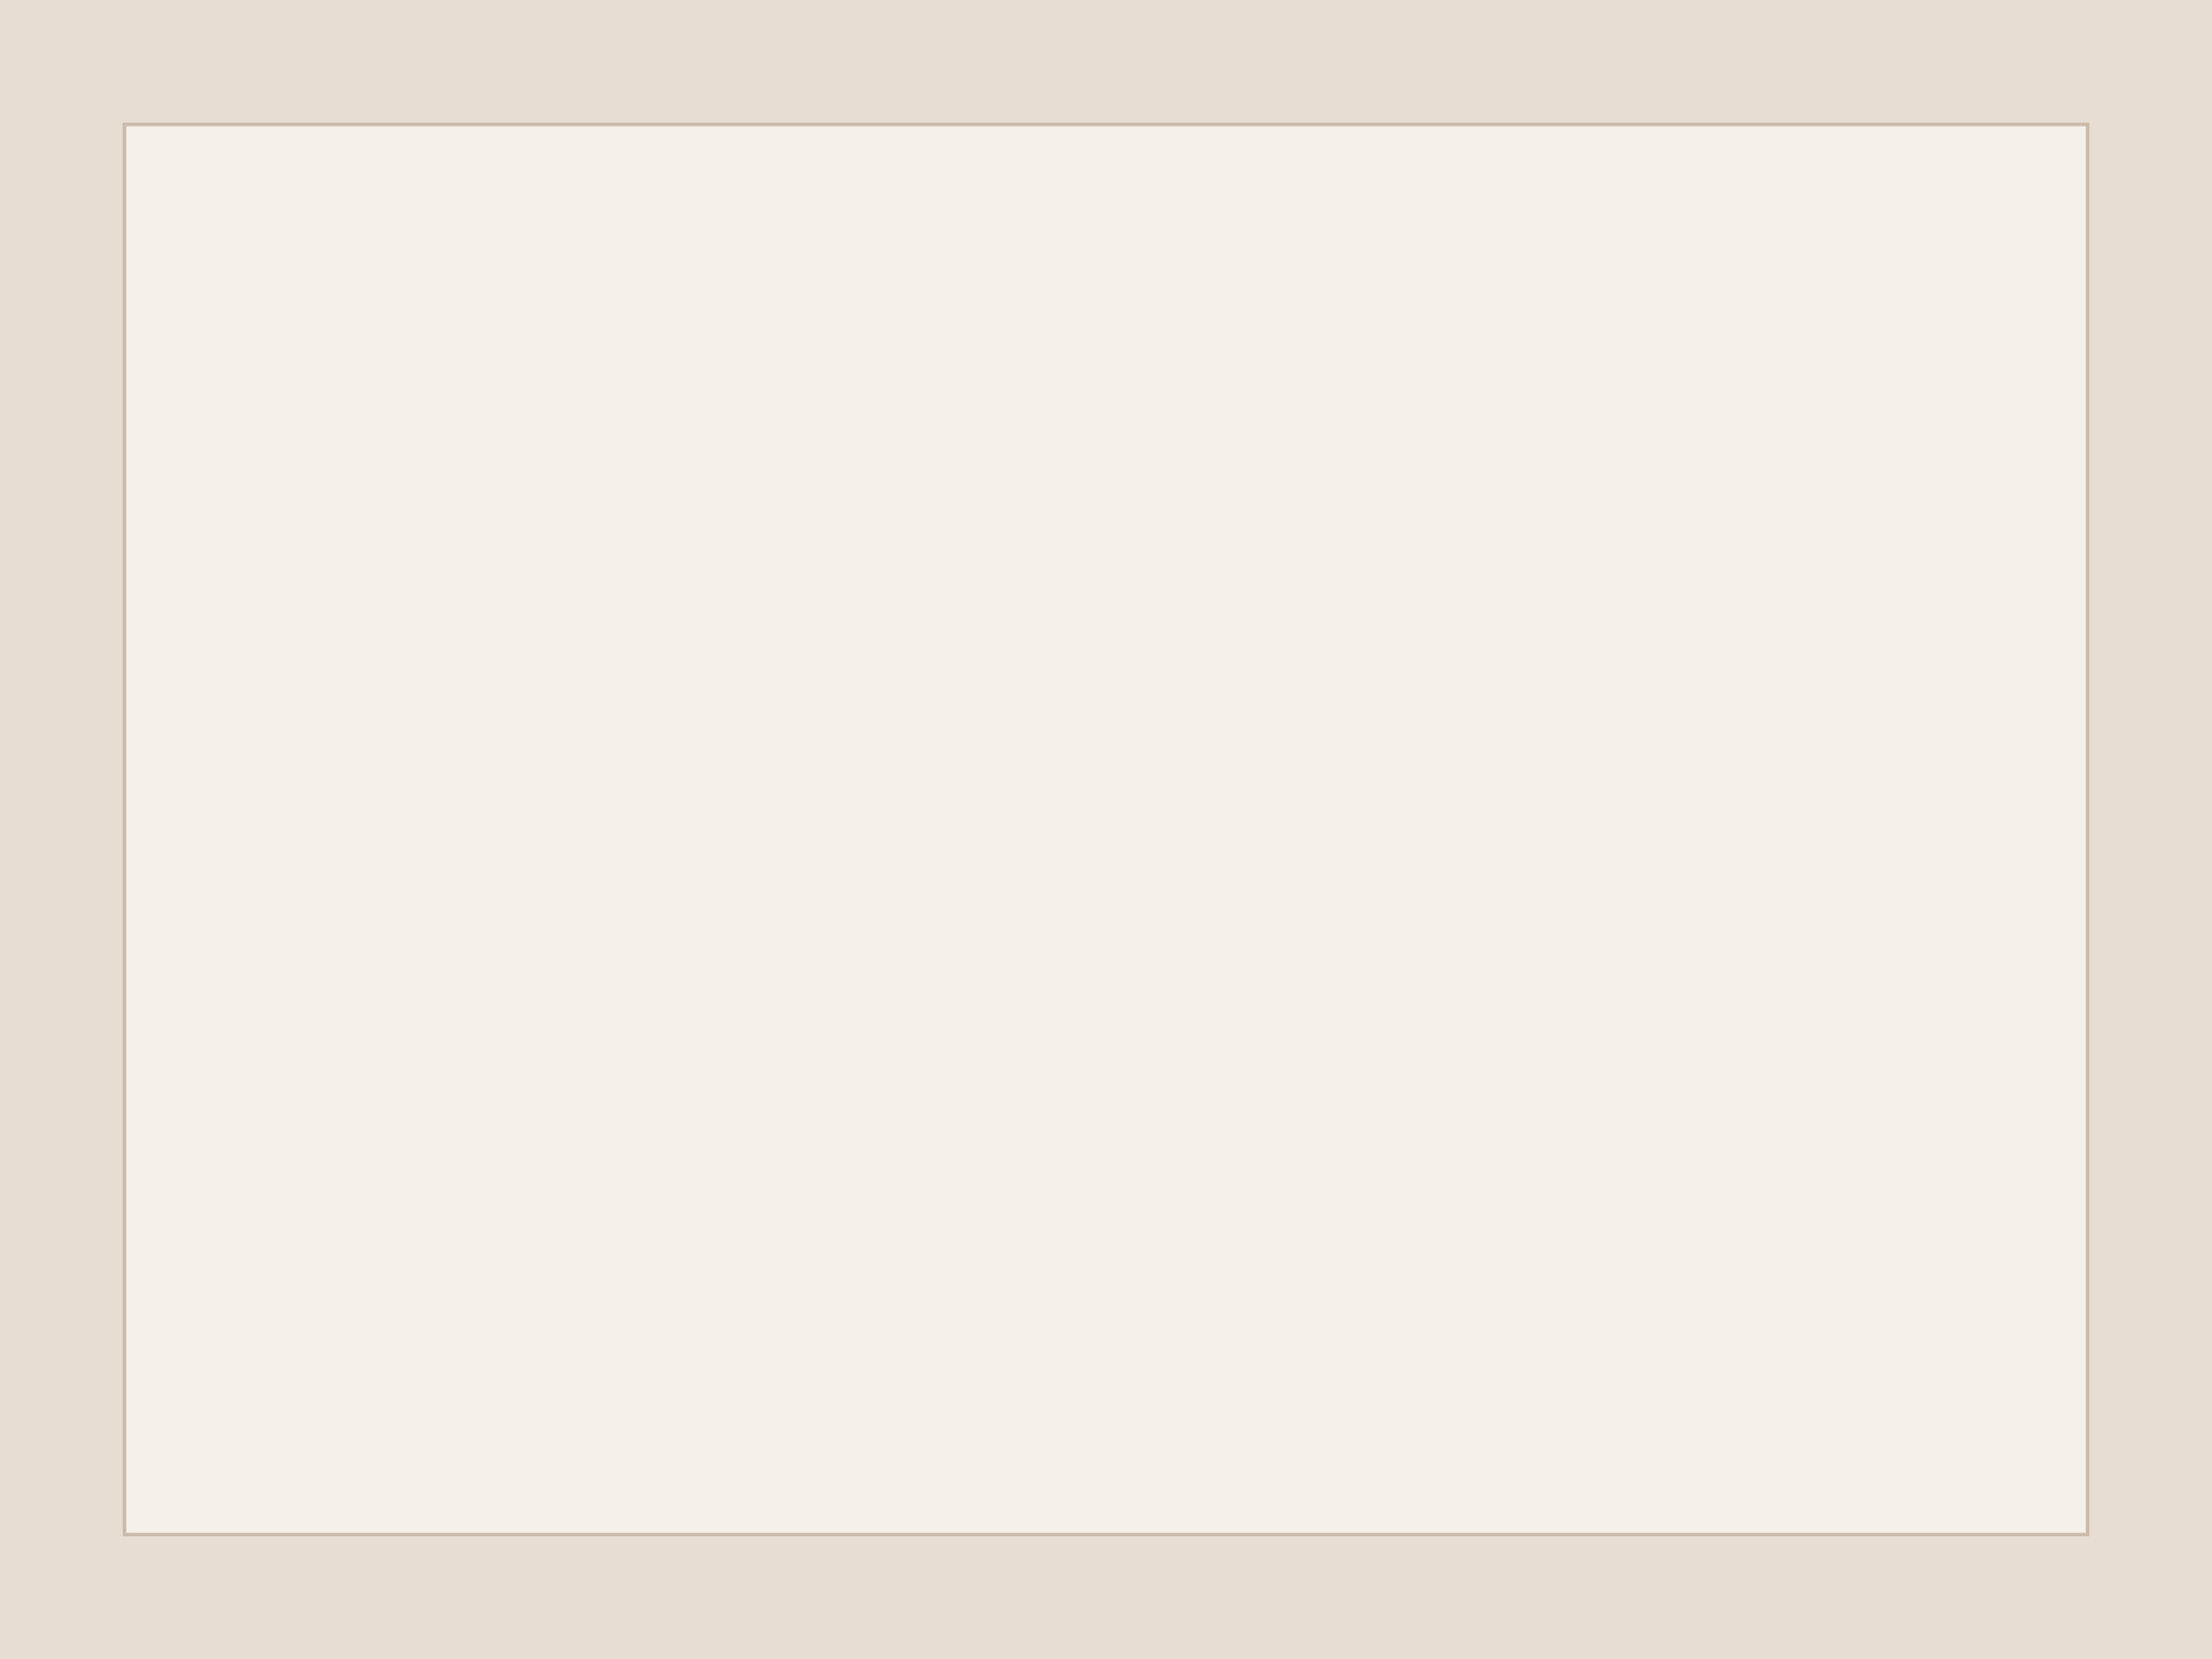
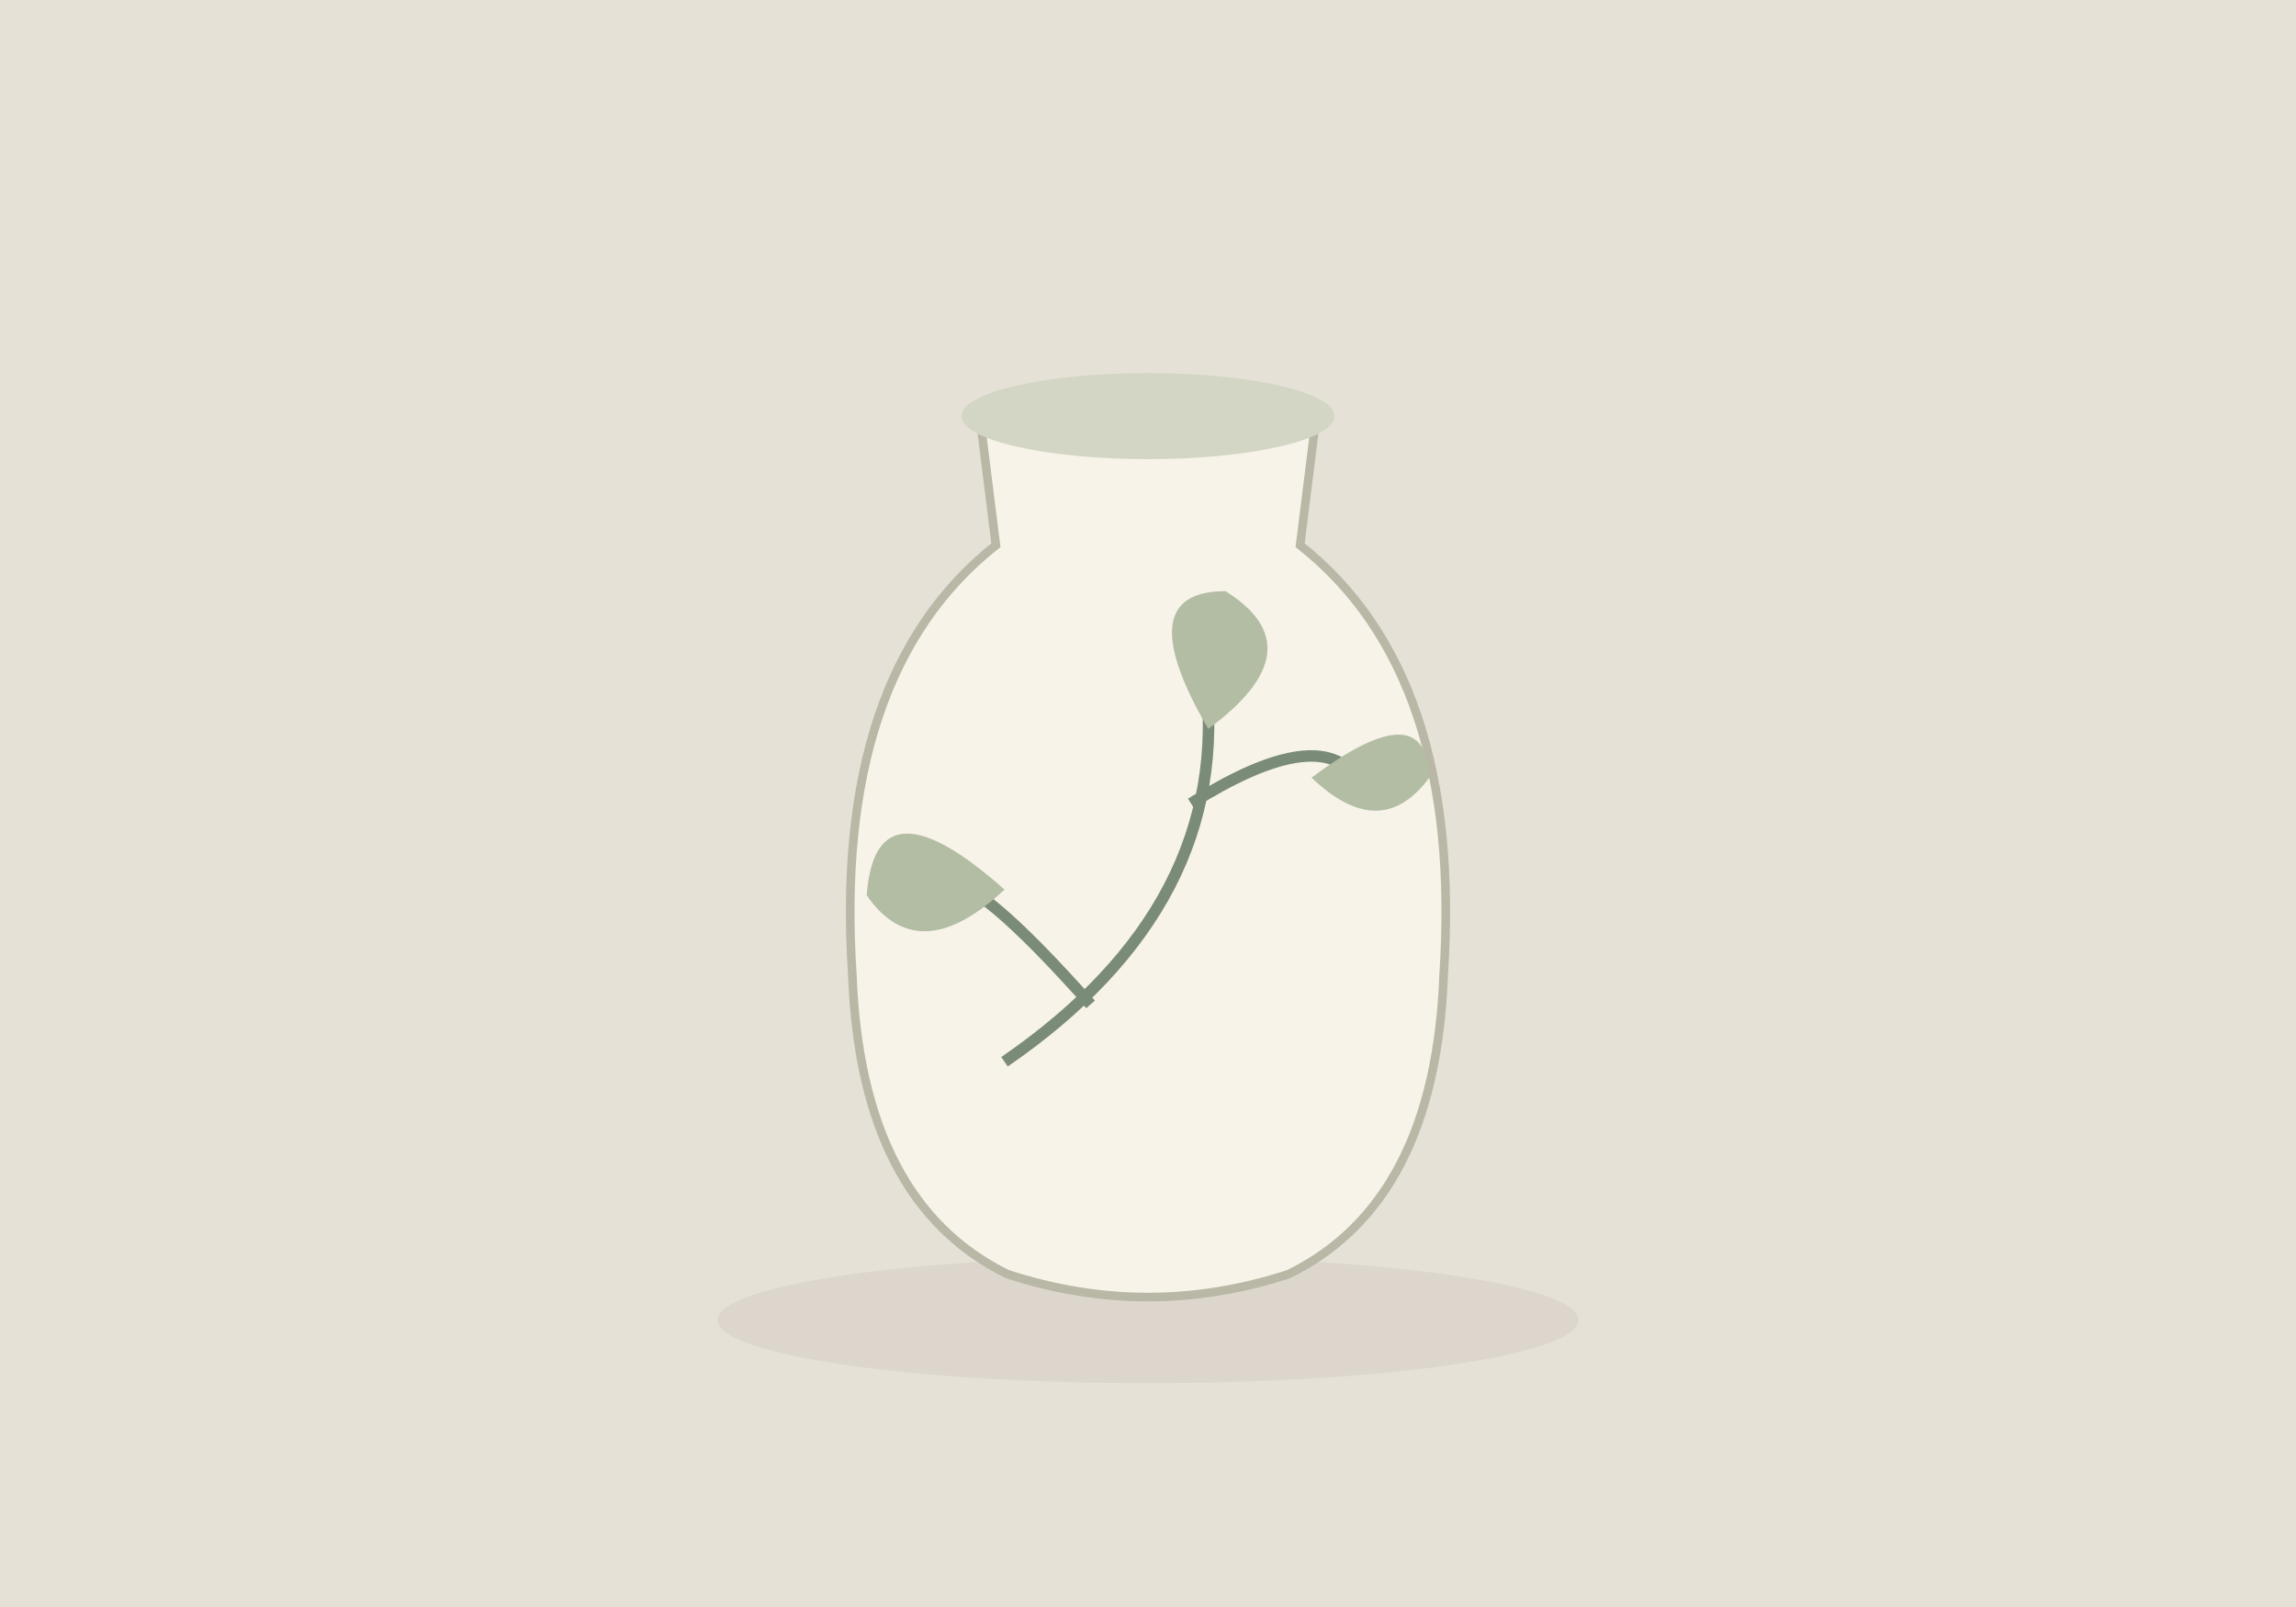
- <svg xmlns="http://www.w3.org/2000/svg" width="1280" height="960" viewBox="0 0 1280 960">
-   <rect width="1280" height="960" fill="#E7DED1" />
-   <rect x="72" y="72" width="1136" height="816" fill="#F4EFE8" stroke="#C9BBA8" stroke-width="2" />
+ <svg xmlns="http://www.w3.org/2000/svg" width="800" height="560" viewBox="0 0 800 560">
+   <rect width="800" height="560" fill="#e6e1d7" />
+   <ellipse cx="400" cy="460" rx="150" ry="22" fill="#655c4e" opacity=".08" />
+   <path d="M342 150Q400 133 458 150L453 190Q510 235 503 340Q500 419 449 444Q400 460 351 444Q300 419 297 340Q290 235 347 190Z" fill="#f7f3e8" stroke="#b9b7a5" stroke-width="3" />
+   <ellipse cx="400" cy="145" rx="65" ry="15" fill="#d4d6c5" />
+   <path d="M350 370Q430 315 420 235M380 350Q340 305 330 308M415 280Q458 253 472 270" stroke="#7a8b78" fill="none" stroke-width="4" />
+   <path d="M350 310q-45-40-48 2q18 26 48-2M421 254q-28-48 6-48q32 20-6 48M457 271q40-30 41 0q-17 23-41 0" fill="#b2bda4" />
</svg>
